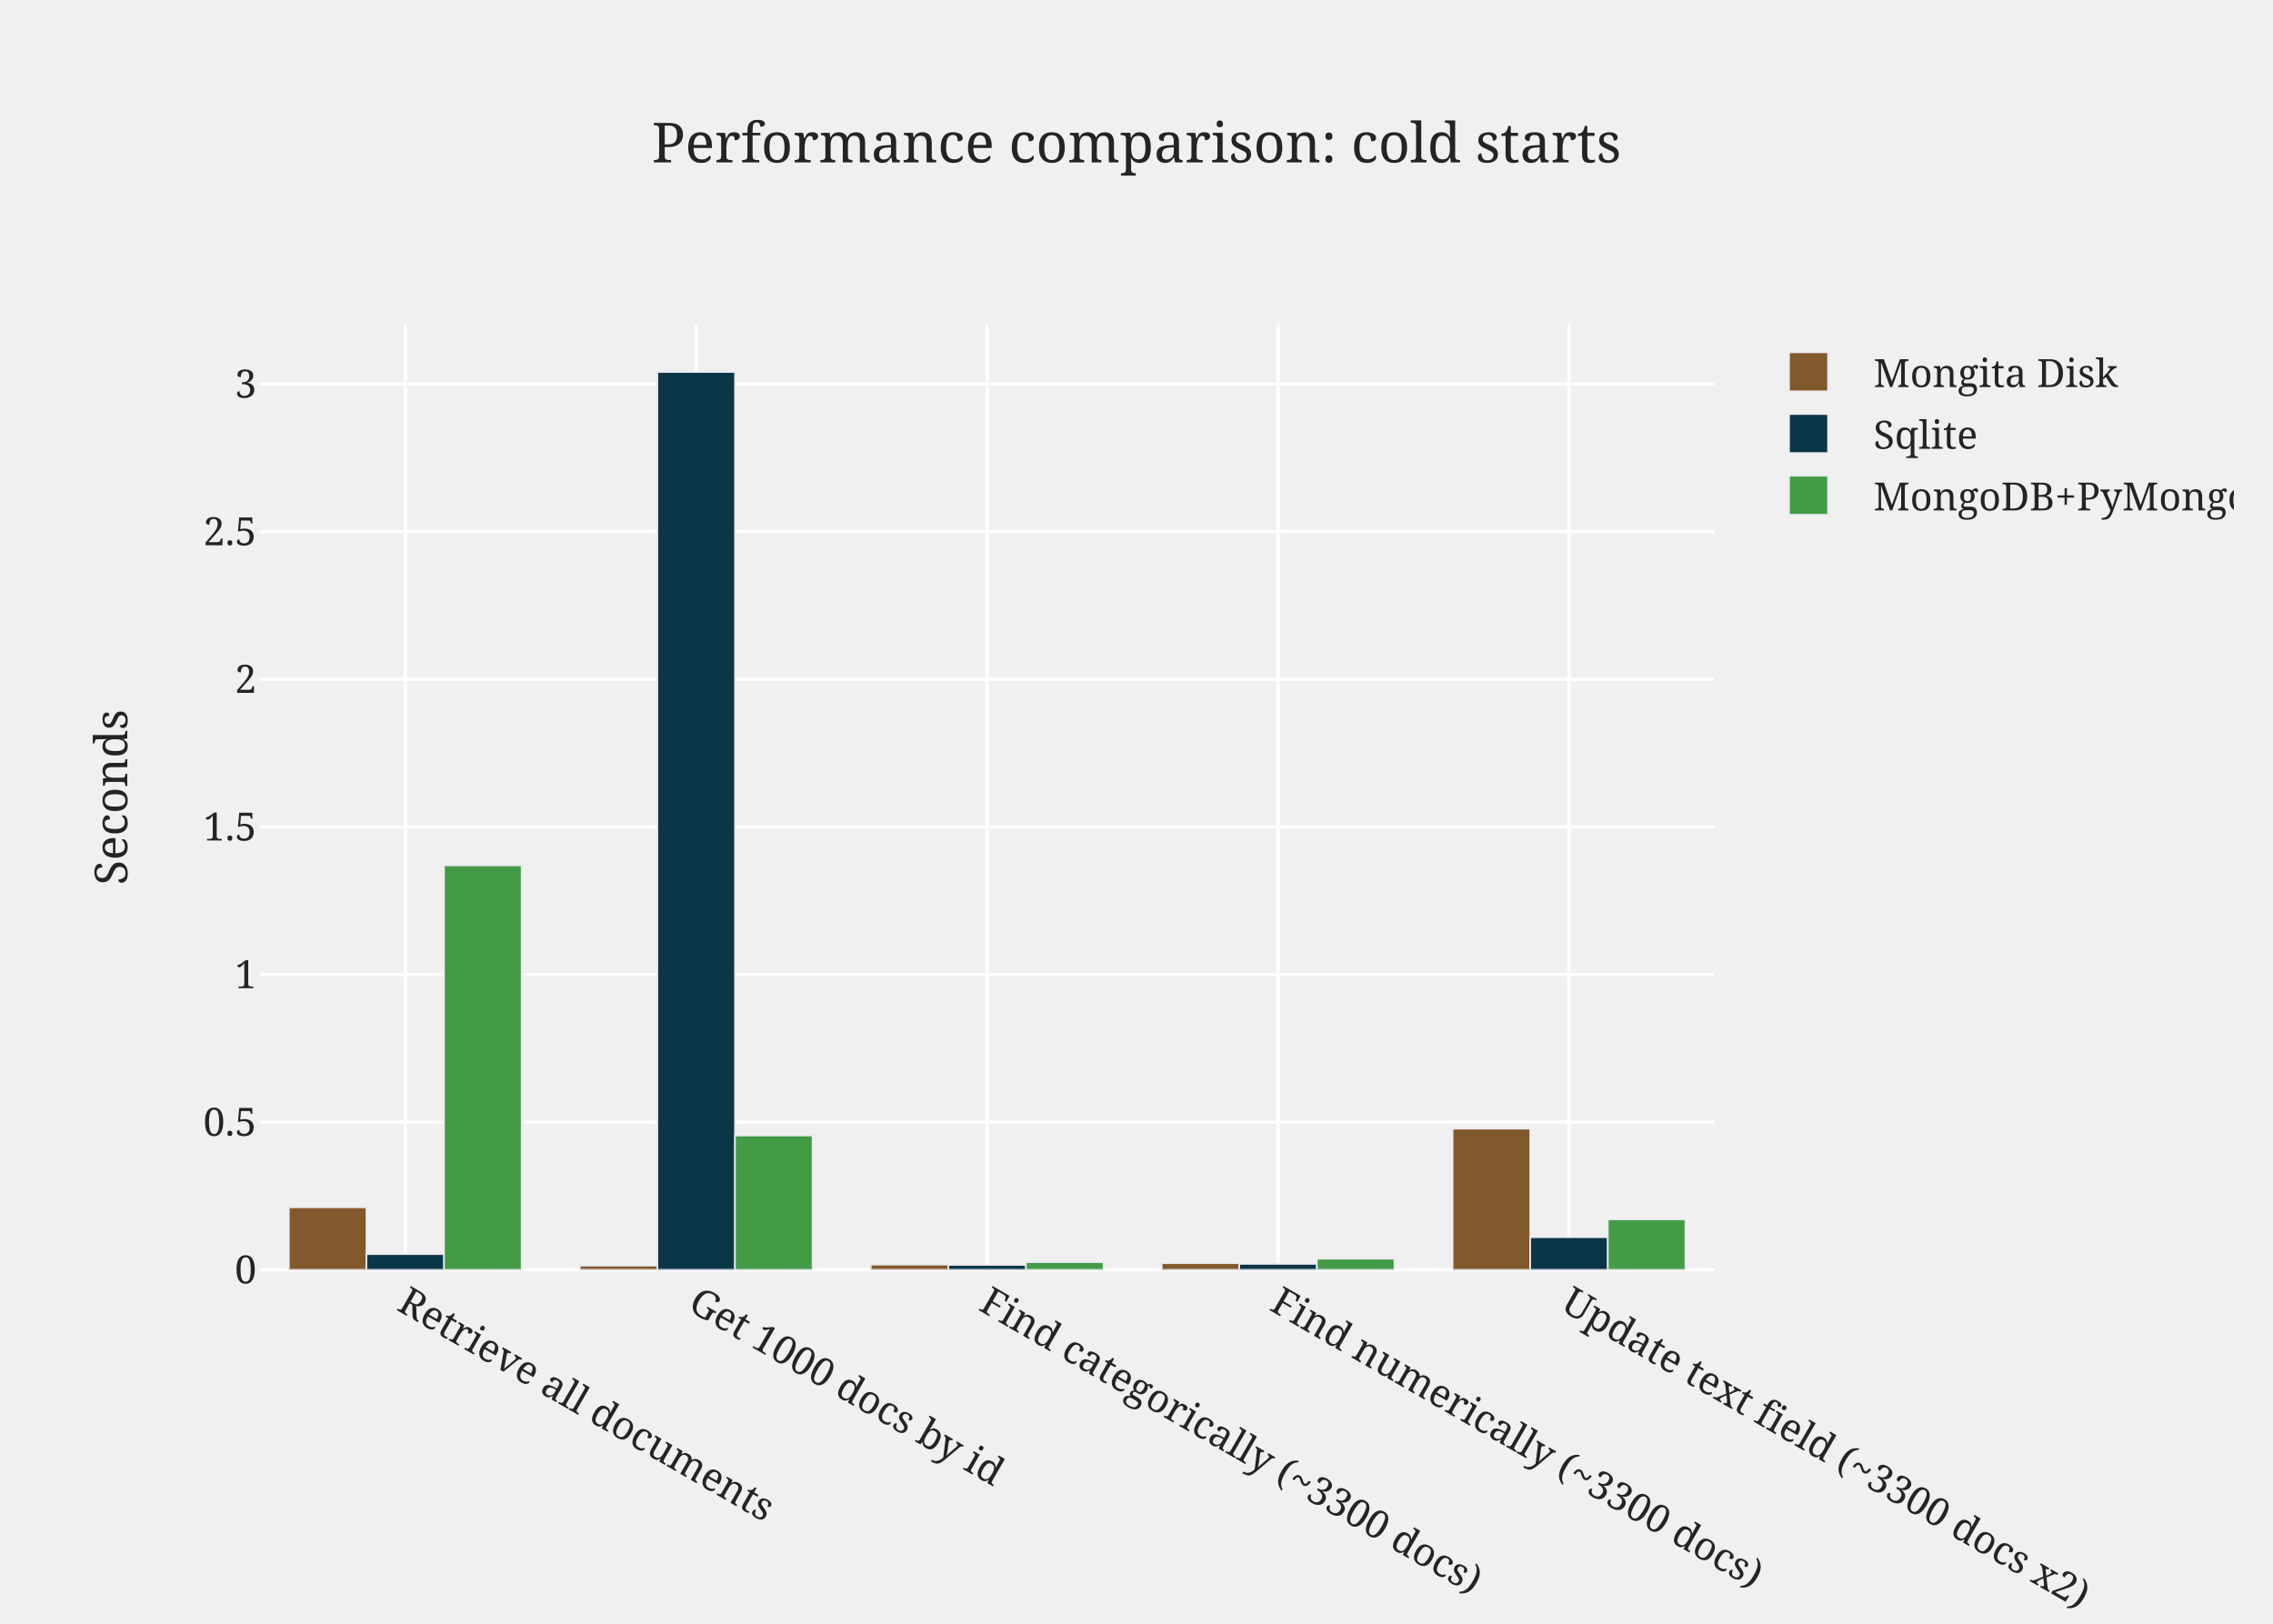
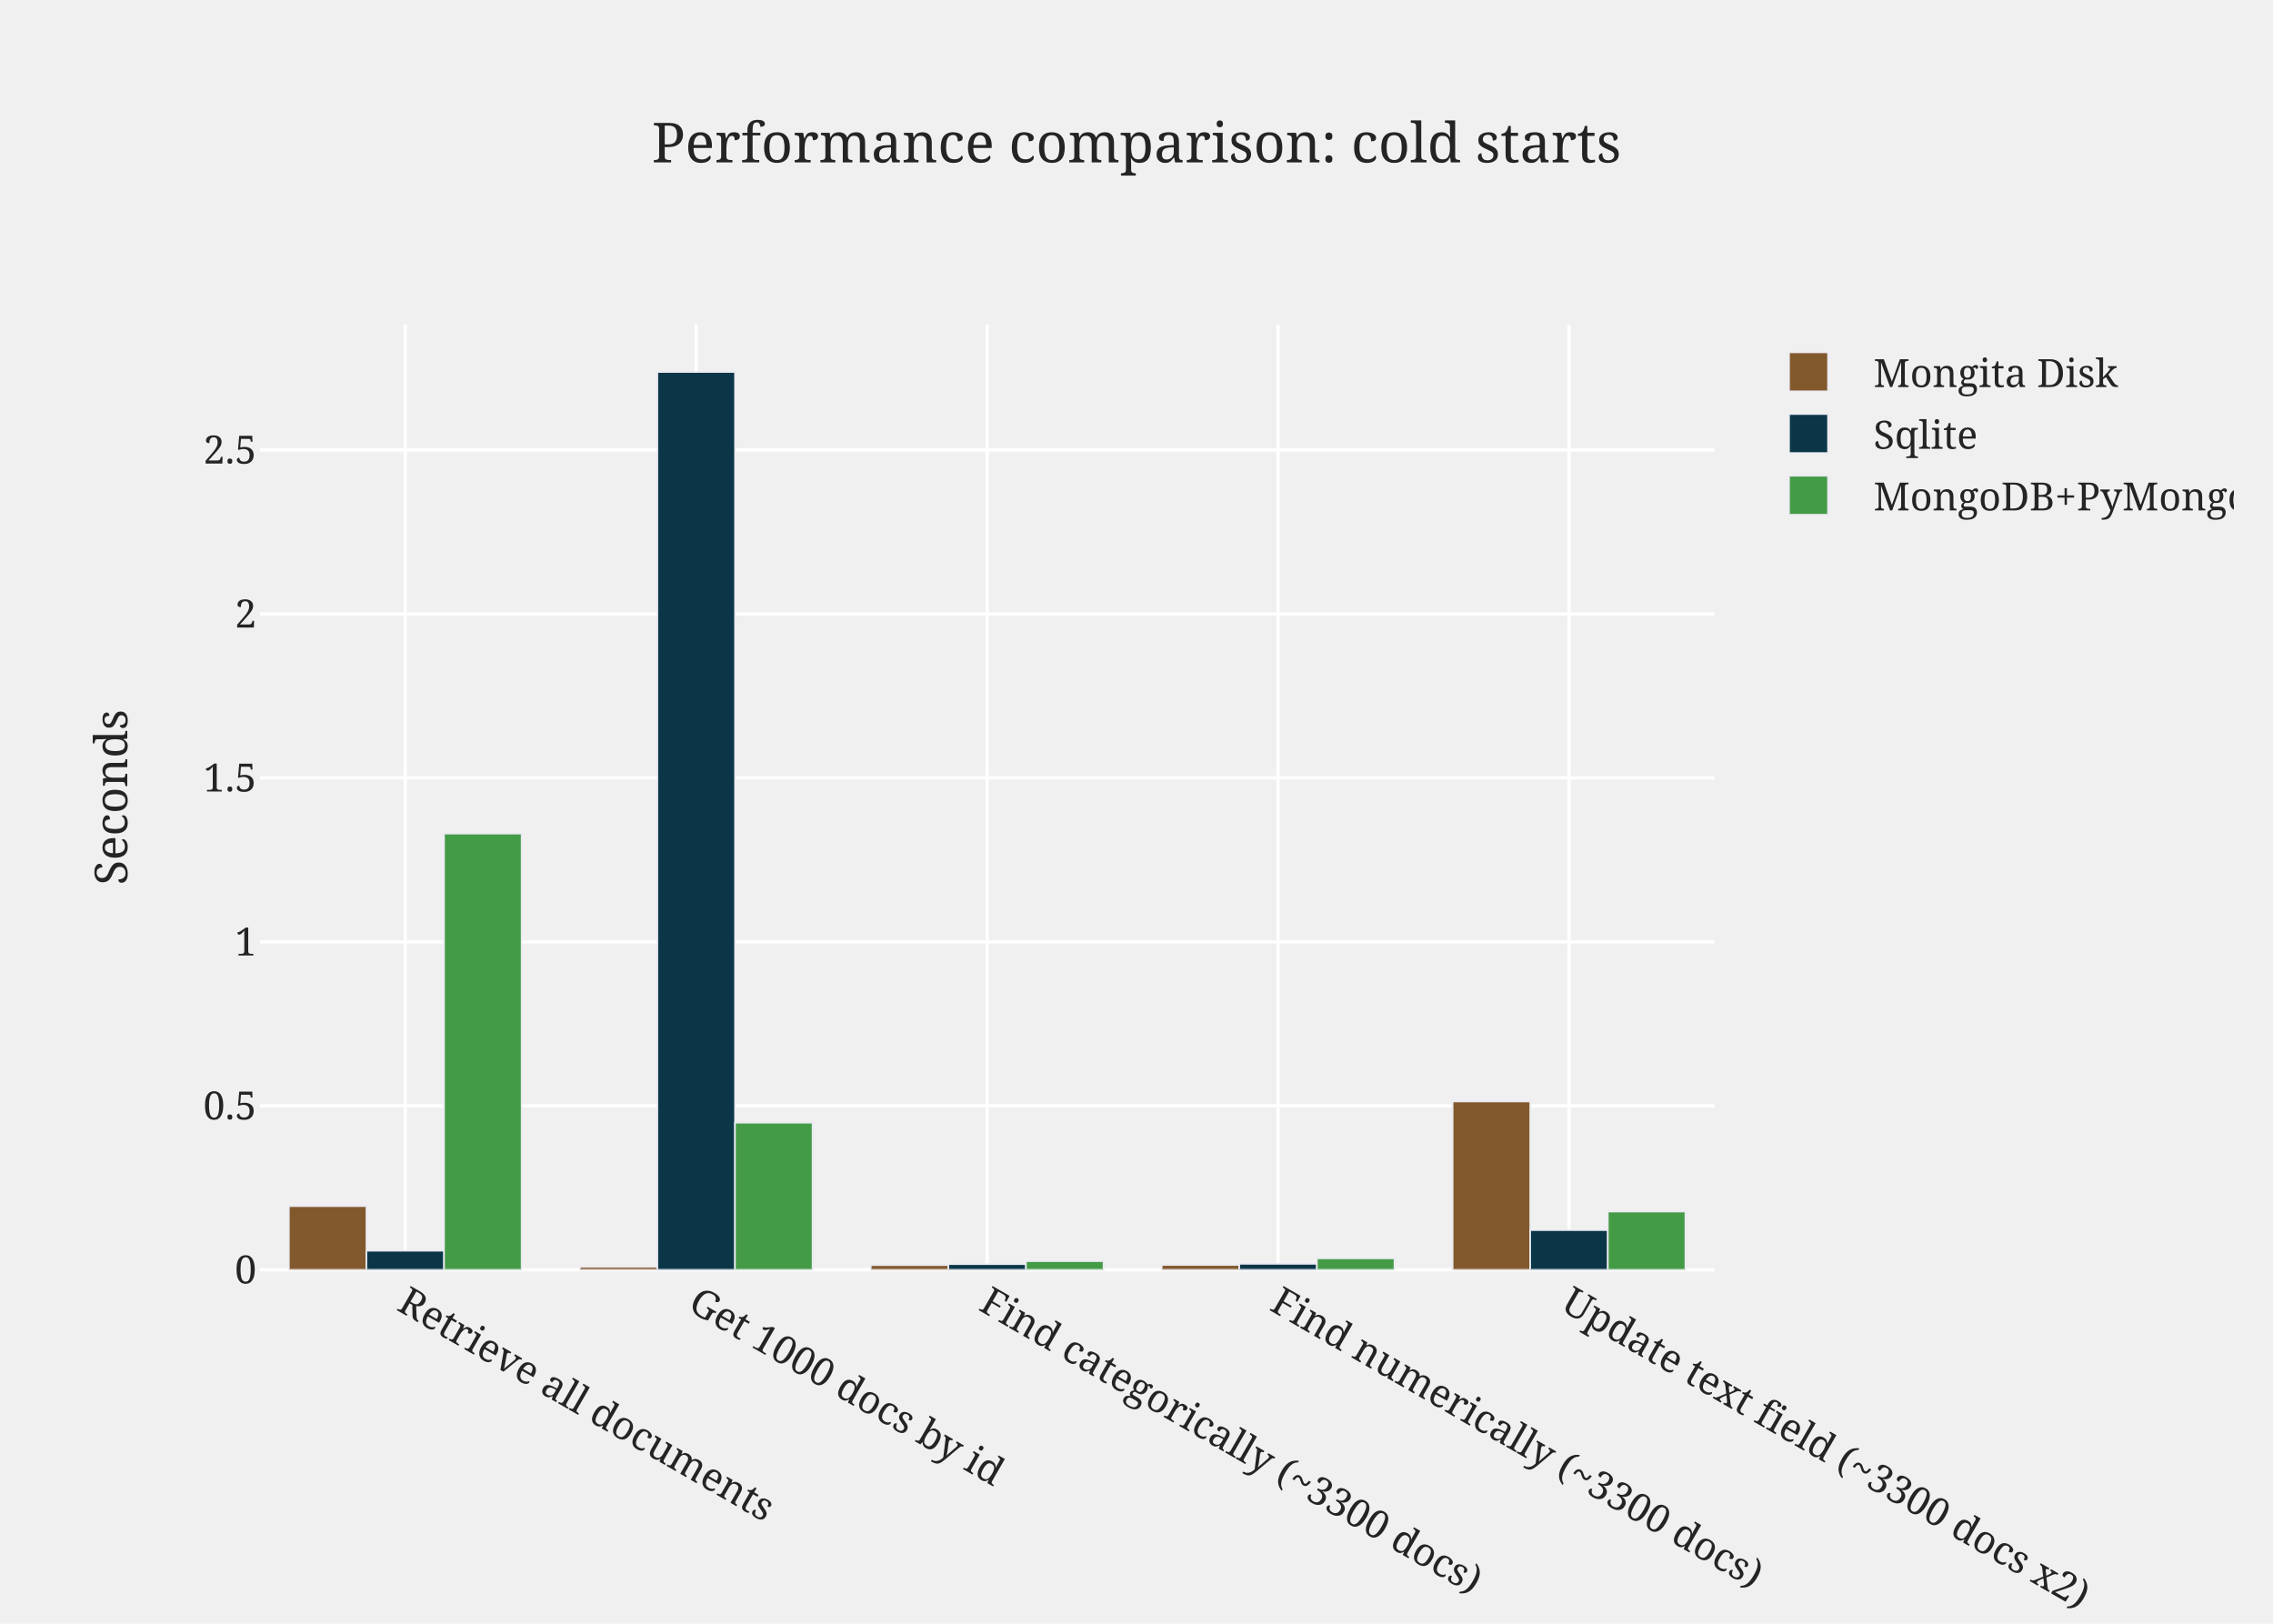
<svg xmlns="http://www.w3.org/2000/svg" class="main-svg" width="700" height="500" style="" viewBox="0 0 700 500">
  <rect x="0" y="0" width="700" height="500" style="fill: rgb(240, 240, 240); fill-opacity: 1;" />
-   <defs id="defs-be9c8c">
+   <defs id="defs-bfe2b8">
    <g class="clips">
-       <clipPath id="clipbe9c8cxyplot" class="plotclip">
+       <clipPath id="clipbfe2b8xyplot" class="plotclip">
        <rect width="448" height="291" />
      </clipPath>
-       <clipPath class="axesclip" id="clipbe9c8cx">
+       <clipPath class="axesclip" id="clipbfe2b8x">
        <rect x="80" y="0" width="448" height="500" />
      </clipPath>
-       <clipPath class="axesclip" id="clipbe9c8cy">
+       <clipPath class="axesclip" id="clipbfe2b8y">
        <rect x="0" y="100" width="700" height="291" />
      </clipPath>
-       <clipPath class="axesclip" id="clipbe9c8cxy">
+       <clipPath class="axesclip" id="clipbfe2b8xy">
        <rect x="80" y="100" width="448" height="291" />
      </clipPath>
    </g>
    <g class="gradients" />
  </defs>
  <g class="bglayer" />
  <g class="layer-below">
    <g class="imagelayer" />
    <g class="shapelayer" />
  </g>
  <g class="cartesianlayer">
    <g class="subplot xy">
      <g class="layer-subplot">
        <g class="shapelayer" />
        <g class="imagelayer" />
      </g>
      <g class="gridlayer">
        <g class="x">
          <path class="xgrid crisp" transform="translate(124.8,0)" d="M0,100v291" style="stroke: rgb(255, 255, 255); stroke-opacity: 1; stroke-width: 1px;" />
          <path class="xgrid crisp" transform="translate(214.4,0)" d="M0,100v291" style="stroke: rgb(255, 255, 255); stroke-opacity: 1; stroke-width: 1px;" />
          <path class="xgrid crisp" transform="translate(304,0)" d="M0,100v291" style="stroke: rgb(255, 255, 255); stroke-opacity: 1; stroke-width: 1px;" />
          <path class="xgrid crisp" transform="translate(393.6,0)" d="M0,100v291" style="stroke: rgb(255, 255, 255); stroke-opacity: 1; stroke-width: 1px;" />
          <path class="xgrid crisp" transform="translate(483.2,0)" d="M0,100v291" style="stroke: rgb(255, 255, 255); stroke-opacity: 1; stroke-width: 1px;" />
        </g>
        <g class="y">
-           <path class="ygrid crisp" transform="translate(0,345.54)" d="M80,0h448" style="stroke: rgb(255, 255, 255); stroke-opacity: 1; stroke-width: 1px;" />
-           <path class="ygrid crisp" transform="translate(0,300.08)" d="M80,0h448" style="stroke: rgb(255, 255, 255); stroke-opacity: 1; stroke-width: 1px;" />
-           <path class="ygrid crisp" transform="translate(0,254.62)" d="M80,0h448" style="stroke: rgb(255, 255, 255); stroke-opacity: 1; stroke-width: 1px;" />
-           <path class="ygrid crisp" transform="translate(0,209.16)" d="M80,0h448" style="stroke: rgb(255, 255, 255); stroke-opacity: 1; stroke-width: 1px;" />
-           <path class="ygrid crisp" transform="translate(0,163.7)" d="M80,0h448" style="stroke: rgb(255, 255, 255); stroke-opacity: 1; stroke-width: 1px;" />
-           <path class="ygrid crisp" transform="translate(0,118.24)" d="M80,0h448" style="stroke: rgb(255, 255, 255); stroke-opacity: 1; stroke-width: 1px;" />
+           <path class="ygrid crisp" transform="translate(0,340.51)" d="M80,0h448" style="stroke: rgb(255, 255, 255); stroke-opacity: 1; stroke-width: 1px;" />
+           <path class="ygrid crisp" transform="translate(0,290.02)" d="M80,0h448" style="stroke: rgb(255, 255, 255); stroke-opacity: 1; stroke-width: 1px;" />
+           <path class="ygrid crisp" transform="translate(0,239.53)" d="M80,0h448" style="stroke: rgb(255, 255, 255); stroke-opacity: 1; stroke-width: 1px;" />
+           <path class="ygrid crisp" transform="translate(0,189.04)" d="M80,0h448" style="stroke: rgb(255, 255, 255); stroke-opacity: 1; stroke-width: 1px;" />
+           <path class="ygrid crisp" transform="translate(0,138.55)" d="M80,0h448" style="stroke: rgb(255, 255, 255); stroke-opacity: 1; stroke-width: 1px;" />
        </g>
      </g>
      <g class="zerolinelayer">
        <path class="yzl zl crisp" transform="translate(0,391)" d="M80,0h448" style="stroke: rgb(255, 255, 255); stroke-opacity: 1; stroke-width: 1px;" />
      </g>
      <path class="xlines-below" />
      <path class="ylines-below" />
      <g class="overlines-below" />
      <g class="xaxislayer-below" />
      <g class="yaxislayer-below" />
      <g class="overaxes-below" />
-       <g class="plot" transform="translate(80,100)" clip-path="url('#clipbe9c8cxyplot')">
+       <g class="plot" transform="translate(80,100)" clip-path="url('#clipbfe2b8xyplot')">
        <g class="barlayer mlayer">
          <g class="trace bars" style="opacity: 1;">
            <g class="points">
              <g class="point">
-                 <path d="M8.96,291V271.77H32.85V291Z" style="vector-effect: non-scaling-stroke; opacity: 1; stroke-width: 0.5px; fill: rgb(130, 89, 44); fill-opacity: 1; stroke: rgb(234, 234, 242); stroke-opacity: 1;" />
-               </g>
-               <g class="point">
-                 <path d="M98.56,291V289.74H122.45V291Z" style="vector-effect: non-scaling-stroke; opacity: 1; stroke-width: 0.5px; fill: rgb(130, 89, 44); fill-opacity: 1; stroke: rgb(234, 234, 242); stroke-opacity: 1;" />
-               </g>
-               <g class="point">
-                 <path d="M188.16,291V289.41H212.05V291Z" style="vector-effect: non-scaling-stroke; opacity: 1; stroke-width: 0.5px; fill: rgb(130, 89, 44); fill-opacity: 1; stroke: rgb(234, 234, 242); stroke-opacity: 1;" />
-               </g>
-               <g class="point">
-                 <path d="M277.76,291V288.97H301.65V291Z" style="vector-effect: non-scaling-stroke; opacity: 1; stroke-width: 0.5px; fill: rgb(130, 89, 44); fill-opacity: 1; stroke: rgb(234, 234, 242); stroke-opacity: 1;" />
-               </g>
-               <g class="point">
-                 <path d="M367.36,291V247.56H391.25V291Z" style="vector-effect: non-scaling-stroke; opacity: 1; stroke-width: 0.5px; fill: rgb(130, 89, 44); fill-opacity: 1; stroke: rgb(234, 234, 242); stroke-opacity: 1;" />
+                 <path d="M8.96,291V271.4H32.85V291Z" style="vector-effect: non-scaling-stroke; opacity: 1; stroke-width: 0.5px; fill: rgb(130, 89, 44); fill-opacity: 1; stroke: rgb(234, 234, 242); stroke-opacity: 1;" />
+               </g>
+               <g class="point">
+                 <path d="M98.56,291V290.09H122.45V291Z" style="vector-effect: non-scaling-stroke; opacity: 1; stroke-width: 0.5px; fill: rgb(130, 89, 44); fill-opacity: 1; stroke: rgb(234, 234, 242); stroke-opacity: 1;" />
+               </g>
+               <g class="point">
+                 <path d="M188.16,291V289.56H212.05V291Z" style="vector-effect: non-scaling-stroke; opacity: 1; stroke-width: 0.5px; fill: rgb(130, 89, 44); fill-opacity: 1; stroke: rgb(234, 234, 242); stroke-opacity: 1;" />
+               </g>
+               <g class="point">
+                 <path d="M277.76,291V289.53H301.65V291Z" style="vector-effect: non-scaling-stroke; opacity: 1; stroke-width: 0.5px; fill: rgb(130, 89, 44); fill-opacity: 1; stroke: rgb(234, 234, 242); stroke-opacity: 1;" />
+               </g>
+               <g class="point">
+                 <path d="M367.36,291V239.18H391.25V291Z" style="vector-effect: non-scaling-stroke; opacity: 1; stroke-width: 0.5px; fill: rgb(130, 89, 44); fill-opacity: 1; stroke: rgb(234, 234, 242); stroke-opacity: 1;" />
              </g>
            </g>
          </g>
          <g class="trace bars" style="opacity: 1;">
            <g class="points">
              <g class="point">
-                 <path d="M32.85,291V286.18H56.75V291Z" style="vector-effect: non-scaling-stroke; opacity: 1; stroke-width: 0.5px; fill: rgb(11, 54, 71); fill-opacity: 1; stroke: rgb(234, 234, 242); stroke-opacity: 1;" />
+                 <path d="M32.85,291V285.15H56.75V291Z" style="vector-effect: non-scaling-stroke; opacity: 1; stroke-width: 0.5px; fill: rgb(11, 54, 71); fill-opacity: 1; stroke: rgb(234, 234, 242); stroke-opacity: 1;" />
              </g>
              <g class="point">
                <path d="M122.45,291V14.55H146.35V291Z" style="vector-effect: non-scaling-stroke; opacity: 1; stroke-width: 0.5px; fill: rgb(11, 54, 71); fill-opacity: 1; stroke: rgb(234, 234, 242); stroke-opacity: 1;" />
              </g>
              <g class="point">
-                 <path d="M212.05,291V289.51H235.95V291Z" style="vector-effect: non-scaling-stroke; opacity: 1; stroke-width: 0.5px; fill: rgb(11, 54, 71); fill-opacity: 1; stroke: rgb(234, 234, 242); stroke-opacity: 1;" />
-               </g>
-               <g class="point">
-                 <path d="M301.65,291V289.2H325.55V291Z" style="vector-effect: non-scaling-stroke; opacity: 1; stroke-width: 0.5px; fill: rgb(11, 54, 71); fill-opacity: 1; stroke: rgb(234, 234, 242); stroke-opacity: 1;" />
-               </g>
-               <g class="point">
-                 <path d="M391.25,291V280.97H415.15V291Z" style="vector-effect: non-scaling-stroke; opacity: 1; stroke-width: 0.5px; fill: rgb(11, 54, 71); fill-opacity: 1; stroke: rgb(234, 234, 242); stroke-opacity: 1;" />
+                 <path d="M212.05,291V289.27H235.95V291Z" style="vector-effect: non-scaling-stroke; opacity: 1; stroke-width: 0.5px; fill: rgb(11, 54, 71); fill-opacity: 1; stroke: rgb(234, 234, 242); stroke-opacity: 1;" />
+               </g>
+               <g class="point">
+                 <path d="M301.65,291V289.17H325.55V291Z" style="vector-effect: non-scaling-stroke; opacity: 1; stroke-width: 0.5px; fill: rgb(11, 54, 71); fill-opacity: 1; stroke: rgb(234, 234, 242); stroke-opacity: 1;" />
+               </g>
+               <g class="point">
+                 <path d="M391.25,291V278.79H415.15V291Z" style="vector-effect: non-scaling-stroke; opacity: 1; stroke-width: 0.5px; fill: rgb(11, 54, 71); fill-opacity: 1; stroke: rgb(234, 234, 242); stroke-opacity: 1;" />
              </g>
            </g>
          </g>
          <g class="trace bars" style="opacity: 1;">
            <g class="points">
              <g class="point">
-                 <path d="M56.75,291V166.48H80.64V291Z" style="vector-effect: non-scaling-stroke; opacity: 1; stroke-width: 0.5px; fill: rgb(68, 155, 69); fill-opacity: 1; stroke: rgb(234, 234, 242); stroke-opacity: 1;" />
-               </g>
-               <g class="point">
-                 <path d="M146.35,291V249.66H170.24V291Z" style="vector-effect: non-scaling-stroke; opacity: 1; stroke-width: 0.5px; fill: rgb(68, 155, 69); fill-opacity: 1; stroke: rgb(234, 234, 242); stroke-opacity: 1;" />
-               </g>
-               <g class="point">
-                 <path d="M235.95,291V288.65H259.84V291Z" style="vector-effect: non-scaling-stroke; opacity: 1; stroke-width: 0.5px; fill: rgb(68, 155, 69); fill-opacity: 1; stroke: rgb(234, 234, 242); stroke-opacity: 1;" />
-               </g>
-               <g class="point">
-                 <path d="M325.55,291V287.6H349.44V291Z" style="vector-effect: non-scaling-stroke; opacity: 1; stroke-width: 0.5px; fill: rgb(68, 155, 69); fill-opacity: 1; stroke: rgb(234, 234, 242); stroke-opacity: 1;" />
-               </g>
-               <g class="point">
-                 <path d="M415.15,291V275.49H439.04V291Z" style="vector-effect: non-scaling-stroke; opacity: 1; stroke-width: 0.5px; fill: rgb(68, 155, 69); fill-opacity: 1; stroke: rgb(234, 234, 242); stroke-opacity: 1;" />
+                 <path d="M56.75,291V156.7H80.64V291Z" style="vector-effect: non-scaling-stroke; opacity: 1; stroke-width: 0.5px; fill: rgb(68, 155, 69); fill-opacity: 1; stroke: rgb(234, 234, 242); stroke-opacity: 1;" />
+               </g>
+               <g class="point">
+                 <path d="M146.35,291V245.71H170.24V291Z" style="vector-effect: non-scaling-stroke; opacity: 1; stroke-width: 0.5px; fill: rgb(68, 155, 69); fill-opacity: 1; stroke: rgb(234, 234, 242); stroke-opacity: 1;" />
+               </g>
+               <g class="point">
+                 <path d="M235.95,291V288.36H259.84V291Z" style="vector-effect: non-scaling-stroke; opacity: 1; stroke-width: 0.5px; fill: rgb(68, 155, 69); fill-opacity: 1; stroke: rgb(234, 234, 242); stroke-opacity: 1;" />
+               </g>
+               <g class="point">
+                 <path d="M325.55,291V287.5H349.44V291Z" style="vector-effect: non-scaling-stroke; opacity: 1; stroke-width: 0.5px; fill: rgb(68, 155, 69); fill-opacity: 1; stroke: rgb(234, 234, 242); stroke-opacity: 1;" />
+               </g>
+               <g class="point">
+                 <path d="M415.15,291V273.08H439.04V291Z" style="vector-effect: non-scaling-stroke; opacity: 1; stroke-width: 0.5px; fill: rgb(68, 155, 69); fill-opacity: 1; stroke: rgb(234, 234, 242); stroke-opacity: 1;" />
              </g>
            </g>
          </g>
        </g>
      </g>
      <g class="overplot" />
      <path class="xlines-above crisp" d="M0,0" style="fill: none;" />
      <path class="ylines-above crisp" d="M0,0" style="fill: none;" />
      <g class="overlines-above" />
      <g class="xaxislayer-above">
        <g class="xtick">
          <text text-anchor="start" x="0" y="404" transform="translate(124.8,0) rotate(30,0,398)" style="font-family: Garamond; font-size: 12px; fill: rgb(36, 36, 36); fill-opacity: 1; white-space: pre;">Retrieve all documents </text>
        </g>
        <g class="xtick">
          <text text-anchor="start" x="0" y="404" transform="translate(214.4,0) rotate(30,0,398)" style="font-family: Garamond; font-size: 12px; fill: rgb(36, 36, 36); fill-opacity: 1; white-space: pre;">Get 1000 docs by id </text>
        </g>
        <g class="xtick">
          <text text-anchor="start" x="0" y="404" transform="translate(304,0) rotate(30,0,398)" style="font-family: Garamond; font-size: 12px; fill: rgb(36, 36, 36); fill-opacity: 1; white-space: pre;">Find categorically (~3300 docs) </text>
        </g>
        <g class="xtick">
          <text text-anchor="start" x="0" y="404" transform="translate(393.6,0) rotate(30,0,398)" style="font-family: Garamond; font-size: 12px; fill: rgb(36, 36, 36); fill-opacity: 1; white-space: pre;">Find numerically (~3300 docs) </text>
        </g>
        <g class="xtick">
          <text text-anchor="start" x="0" y="404" transform="translate(483.2,0) rotate(30,0,398)" style="font-family: Garamond; font-size: 12px; fill: rgb(36, 36, 36); fill-opacity: 1; white-space: pre;">Update text field (~3300 docs x2) </text>
        </g>
      </g>
      <g class="yaxislayer-above">
        <g class="ytick">
          <text text-anchor="end" x="79" y="4.2" transform="translate(0,391)" style="font-family: Garamond; font-size: 12px; fill: rgb(36, 36, 36); fill-opacity: 1; white-space: pre;">0</text>
        </g>
        <g class="ytick">
-           <text text-anchor="end" x="79" y="4.2" transform="translate(0,345.54)" style="font-family: Garamond; font-size: 12px; fill: rgb(36, 36, 36); fill-opacity: 1; white-space: pre;">0.5</text>
-         </g>
-         <g class="ytick">
-           <text text-anchor="end" x="79" y="4.2" transform="translate(0,300.08)" style="font-family: Garamond; font-size: 12px; fill: rgb(36, 36, 36); fill-opacity: 1; white-space: pre;">1</text>
-         </g>
-         <g class="ytick">
-           <text text-anchor="end" x="79" y="4.2" transform="translate(0,254.62)" style="font-family: Garamond; font-size: 12px; fill: rgb(36, 36, 36); fill-opacity: 1; white-space: pre;">1.5</text>
-         </g>
-         <g class="ytick">
-           <text text-anchor="end" x="79" y="4.2" transform="translate(0,209.16)" style="font-family: Garamond; font-size: 12px; fill: rgb(36, 36, 36); fill-opacity: 1; white-space: pre;">2</text>
-         </g>
-         <g class="ytick">
-           <text text-anchor="end" x="79" y="4.2" transform="translate(0,163.7)" style="font-family: Garamond; font-size: 12px; fill: rgb(36, 36, 36); fill-opacity: 1; white-space: pre;">2.5</text>
-         </g>
-         <g class="ytick">
-           <text text-anchor="end" x="79" y="4.2" transform="translate(0,118.24)" style="font-family: Garamond; font-size: 12px; fill: rgb(36, 36, 36); fill-opacity: 1; white-space: pre;">3</text>
+           <text text-anchor="end" x="79" y="4.2" transform="translate(0,340.51)" style="font-family: Garamond; font-size: 12px; fill: rgb(36, 36, 36); fill-opacity: 1; white-space: pre;">0.5</text>
+         </g>
+         <g class="ytick">
+           <text text-anchor="end" x="79" y="4.2" transform="translate(0,290.02)" style="font-family: Garamond; font-size: 12px; fill: rgb(36, 36, 36); fill-opacity: 1; white-space: pre;">1</text>
+         </g>
+         <g class="ytick">
+           <text text-anchor="end" x="79" y="4.2" transform="translate(0,239.53)" style="font-family: Garamond; font-size: 12px; fill: rgb(36, 36, 36); fill-opacity: 1; white-space: pre;">1.5</text>
+         </g>
+         <g class="ytick">
+           <text text-anchor="end" x="79" y="4.2" transform="translate(0,189.04)" style="font-family: Garamond; font-size: 12px; fill: rgb(36, 36, 36); fill-opacity: 1; white-space: pre;">2</text>
+         </g>
+         <g class="ytick">
+           <text text-anchor="end" x="79" y="4.2" transform="translate(0,138.55)" style="font-family: Garamond; font-size: 12px; fill: rgb(36, 36, 36); fill-opacity: 1; white-space: pre;">2.5</text>
        </g>
      </g>
      <g class="overaxes-above" />
    </g>
  </g>
  <g class="polarlayer" />
  <g class="ternarylayer" />
  <g class="geolayer" />
  <g class="funnelarealayer" />
  <g class="pielayer" />
  <g class="treemaplayer" />
  <g class="sunburstlayer" />
  <g class="glimages" />
-   <defs id="topdefs-be9c8c">
+   <defs id="topdefs-bfe2b8">
    <g class="clips" />
-     <clipPath id="legendbe9c8c">
+     <clipPath id="legendbfe2b8">
      <rect width="151" height="67" x="0" y="0" />
    </clipPath>
  </defs>
  <g class="layer-above">
    <g class="imagelayer" />
    <g class="shapelayer" />
  </g>
  <g class="infolayer">
    <g class="legend" pointer-events="all" transform="translate(536.96,100)">
      <rect class="bg" shape-rendering="crispEdges" width="151" height="67" x="0" y="0" style="stroke: rgb(68, 68, 68); stroke-opacity: 1; fill: rgb(240, 240, 240); fill-opacity: 1; stroke-width: 0px;" />
-       <g class="scrollbox" transform="" clip-path="url('#legendbe9c8c')">
+       <g class="scrollbox" transform="" clip-path="url('#legendbfe2b8')">
        <g class="groups">
          <g class="traces" transform="translate(0,14.5)" style="opacity: 1;">
            <text class="legendtext" text-anchor="start" x="40" y="4.68" style="font-family: Garamond; font-size: 12px; fill: rgb(36, 36, 36); fill-opacity: 1; white-space: pre;">Mongita Disk</text>
            <g class="layers" style="opacity: 1;">
              <g class="legendfill" />
              <g class="legendlines" />
              <g class="legendsymbols">
                <g class="legendpoints">
                  <path class="legendundefined" d="M6,6H-6V-6H6Z" transform="translate(20,0)" style="stroke-width: 0.5px; fill: rgb(130, 89, 44); fill-opacity: 1; stroke: rgb(234, 234, 242); stroke-opacity: 1;" />
                </g>
              </g>
            </g>
            <rect class="legendtoggle" x="0" y="-9.5" width="145.453" height="19" style="fill: rgb(0, 0, 0); fill-opacity: 0;" />
          </g>
          <g class="traces" transform="translate(0,33.5)" style="opacity: 1;">
            <text class="legendtext" text-anchor="start" x="40" y="4.68" style="font-family: Garamond; font-size: 12px; fill: rgb(36, 36, 36); fill-opacity: 1; white-space: pre;">Sqlite</text>
            <g class="layers" style="opacity: 1;">
              <g class="legendfill" />
              <g class="legendlines" />
              <g class="legendsymbols">
                <g class="legendpoints">
                  <path class="legendundefined" d="M6,6H-6V-6H6Z" transform="translate(20,0)" style="stroke-width: 0.5px; fill: rgb(11, 54, 71); fill-opacity: 1; stroke: rgb(234, 234, 242); stroke-opacity: 1;" />
                </g>
              </g>
            </g>
            <rect class="legendtoggle" x="0" y="-9.5" width="145.453" height="19" style="fill: rgb(0, 0, 0); fill-opacity: 0;" />
          </g>
          <g class="traces" transform="translate(0,52.5)" style="opacity: 1;">
            <text class="legendtext" text-anchor="start" x="40" y="4.68" style="font-family: Garamond; font-size: 12px; fill: rgb(36, 36, 36); fill-opacity: 1; white-space: pre;">MongoDB+PyMongo</text>
            <g class="layers" style="opacity: 1;">
              <g class="legendfill" />
              <g class="legendlines" />
              <g class="legendsymbols">
                <g class="legendpoints">
                  <path class="legendundefined" d="M6,6H-6V-6H6Z" transform="translate(20,0)" style="stroke-width: 0.5px; fill: rgb(68, 155, 69); fill-opacity: 1; stroke: rgb(234, 234, 242); stroke-opacity: 1;" />
                </g>
              </g>
            </g>
            <rect class="legendtoggle" x="0" y="-9.5" width="145.453" height="19" style="fill: rgb(0, 0, 0); fill-opacity: 0;" />
          </g>
        </g>
      </g>
      <rect class="scrollbar" rx="20" ry="3" width="0" height="0" x="0" y="0" style="fill: rgb(128, 139, 164); fill-opacity: 1;" />
    </g>
    <g class="g-gtitle">
      <text class="gtitle" x="350" y="50" text-anchor="middle" dy="0em" style="font-family: Garamond; font-size: 17px; fill: rgb(36, 36, 36); opacity: 1; font-weight: normal; white-space: pre;">Performance comparison: cold starts</text>
    </g>
    <g class="g-xtitle" />
    <g class="g-ytitle">
      <text class="ytitle" transform="rotate(-90,39.2,245.5)" x="39.2" y="245.5" text-anchor="middle" style="font-family: Garamond; font-size: 14px; fill: rgb(36, 36, 36); opacity: 1; font-weight: normal; white-space: pre;">Seconds</text>
    </g>
  </g>
</svg>
